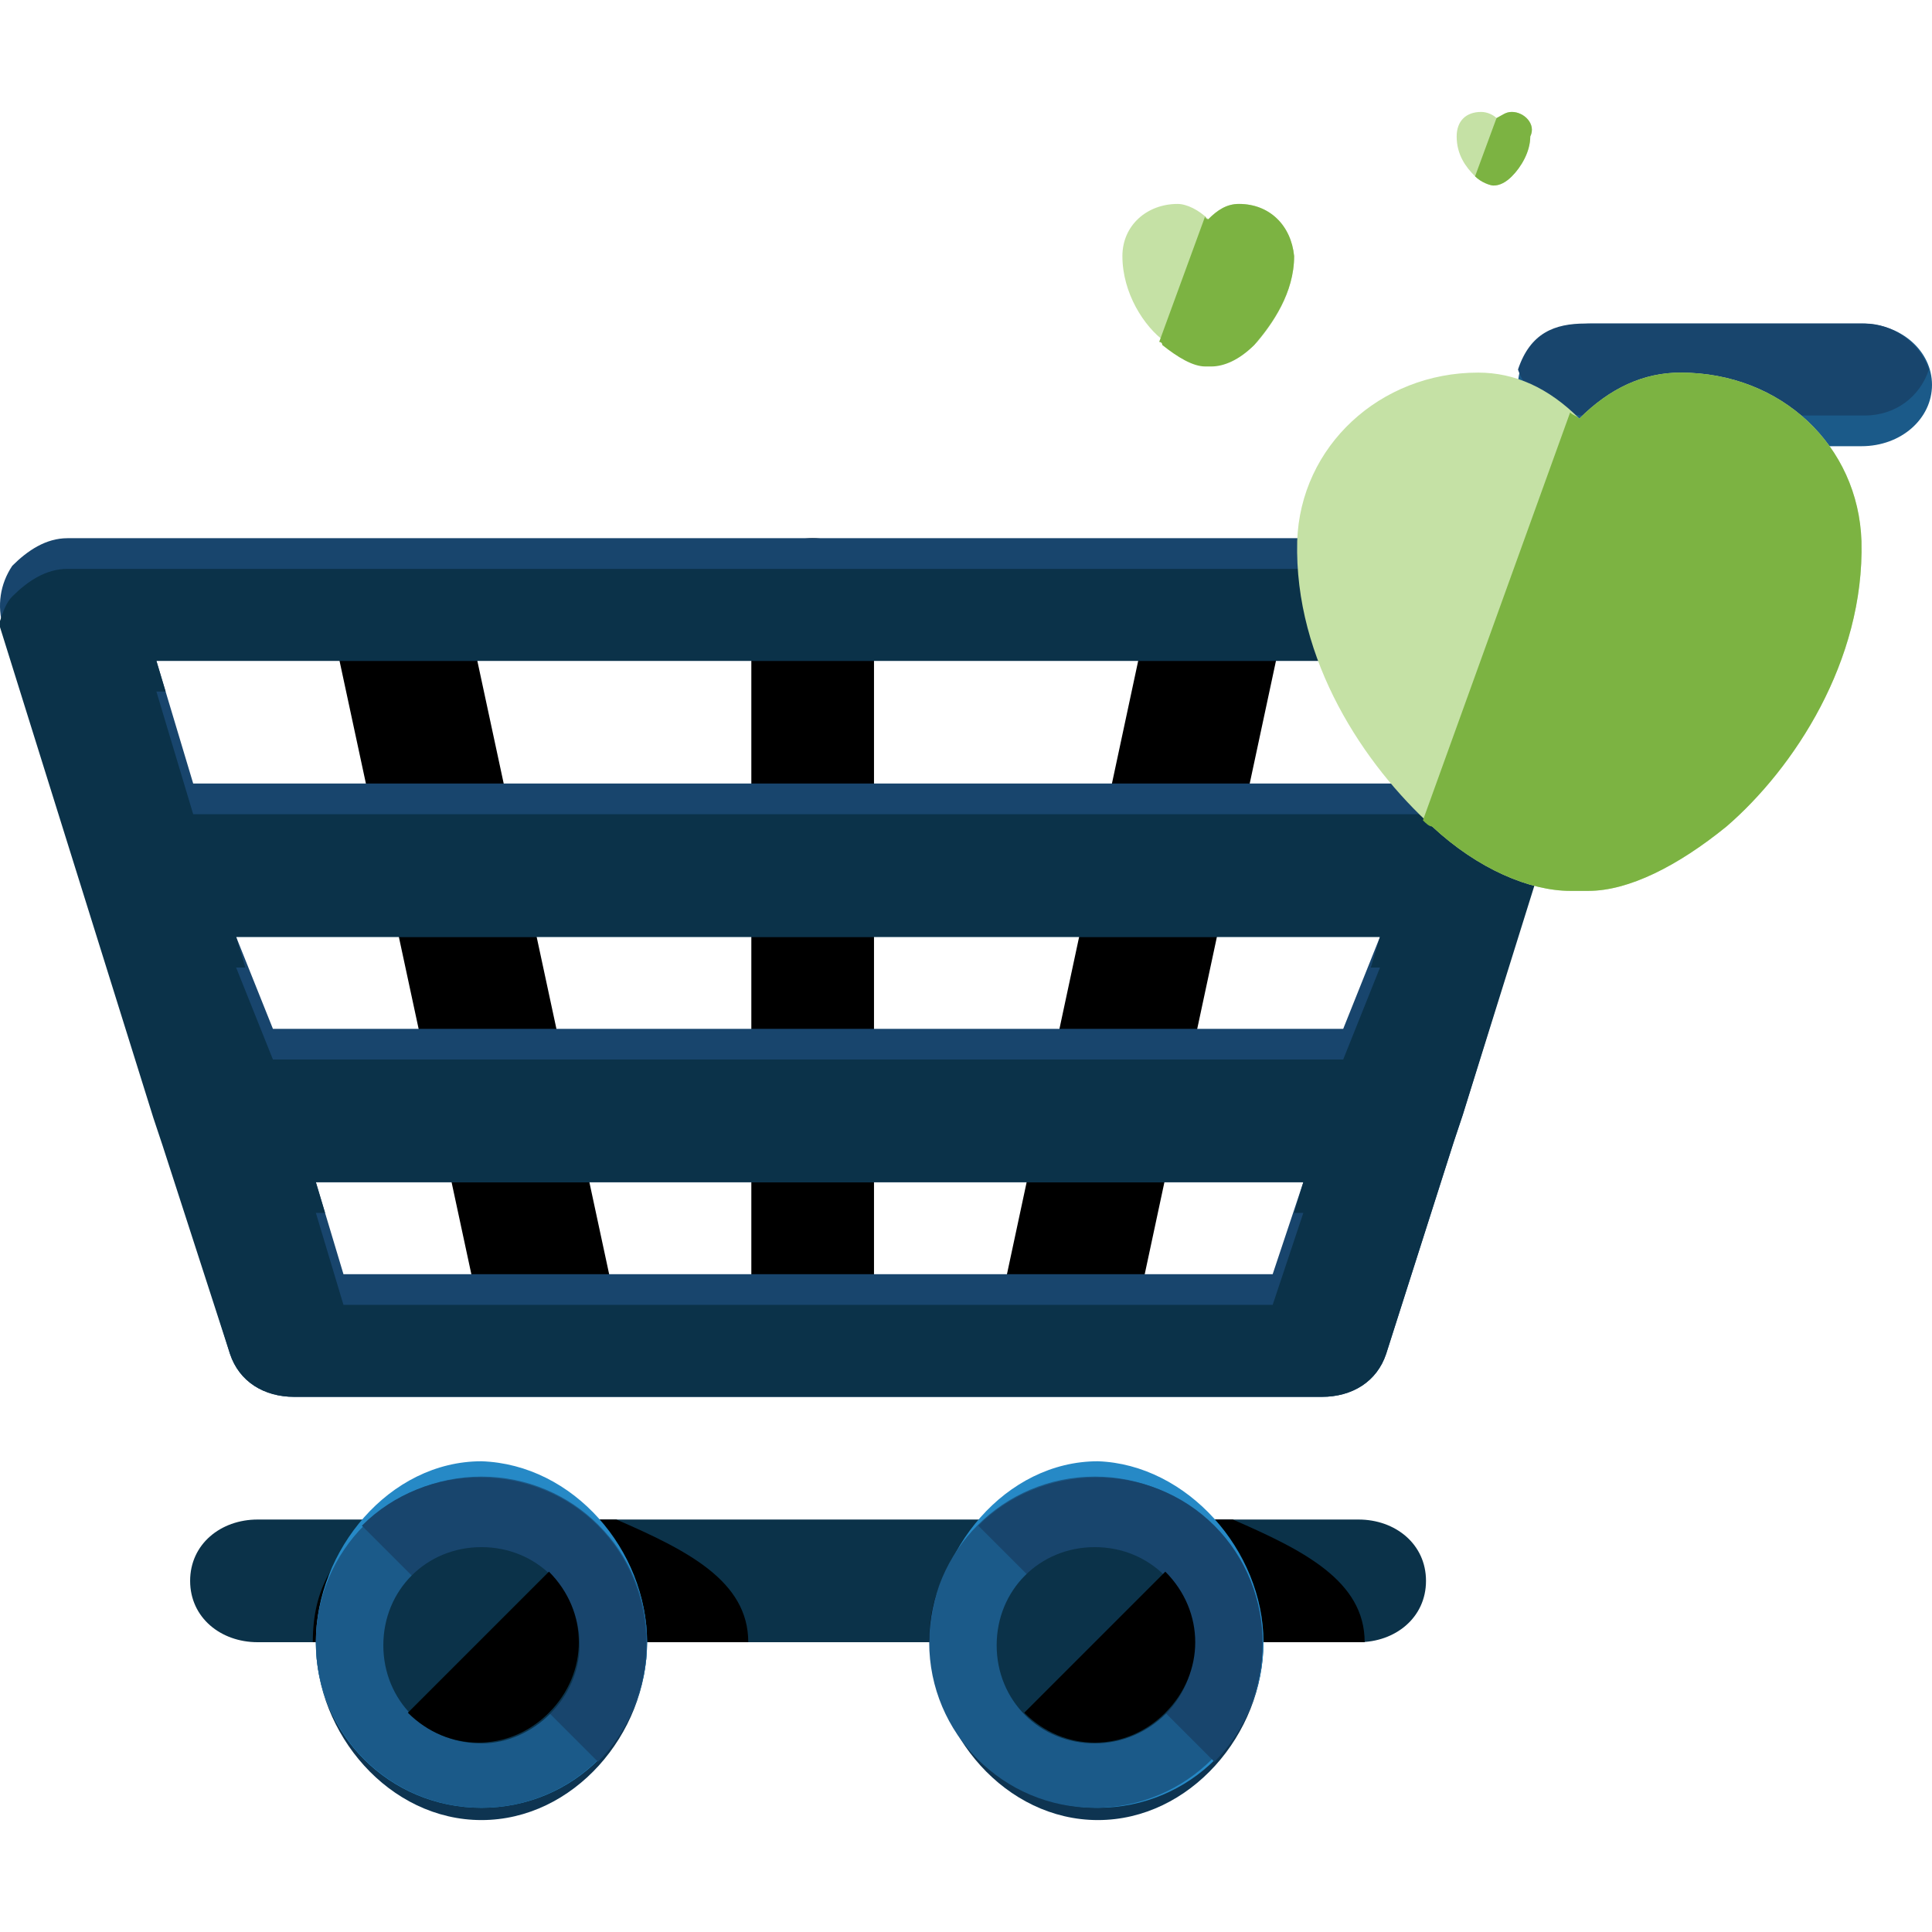
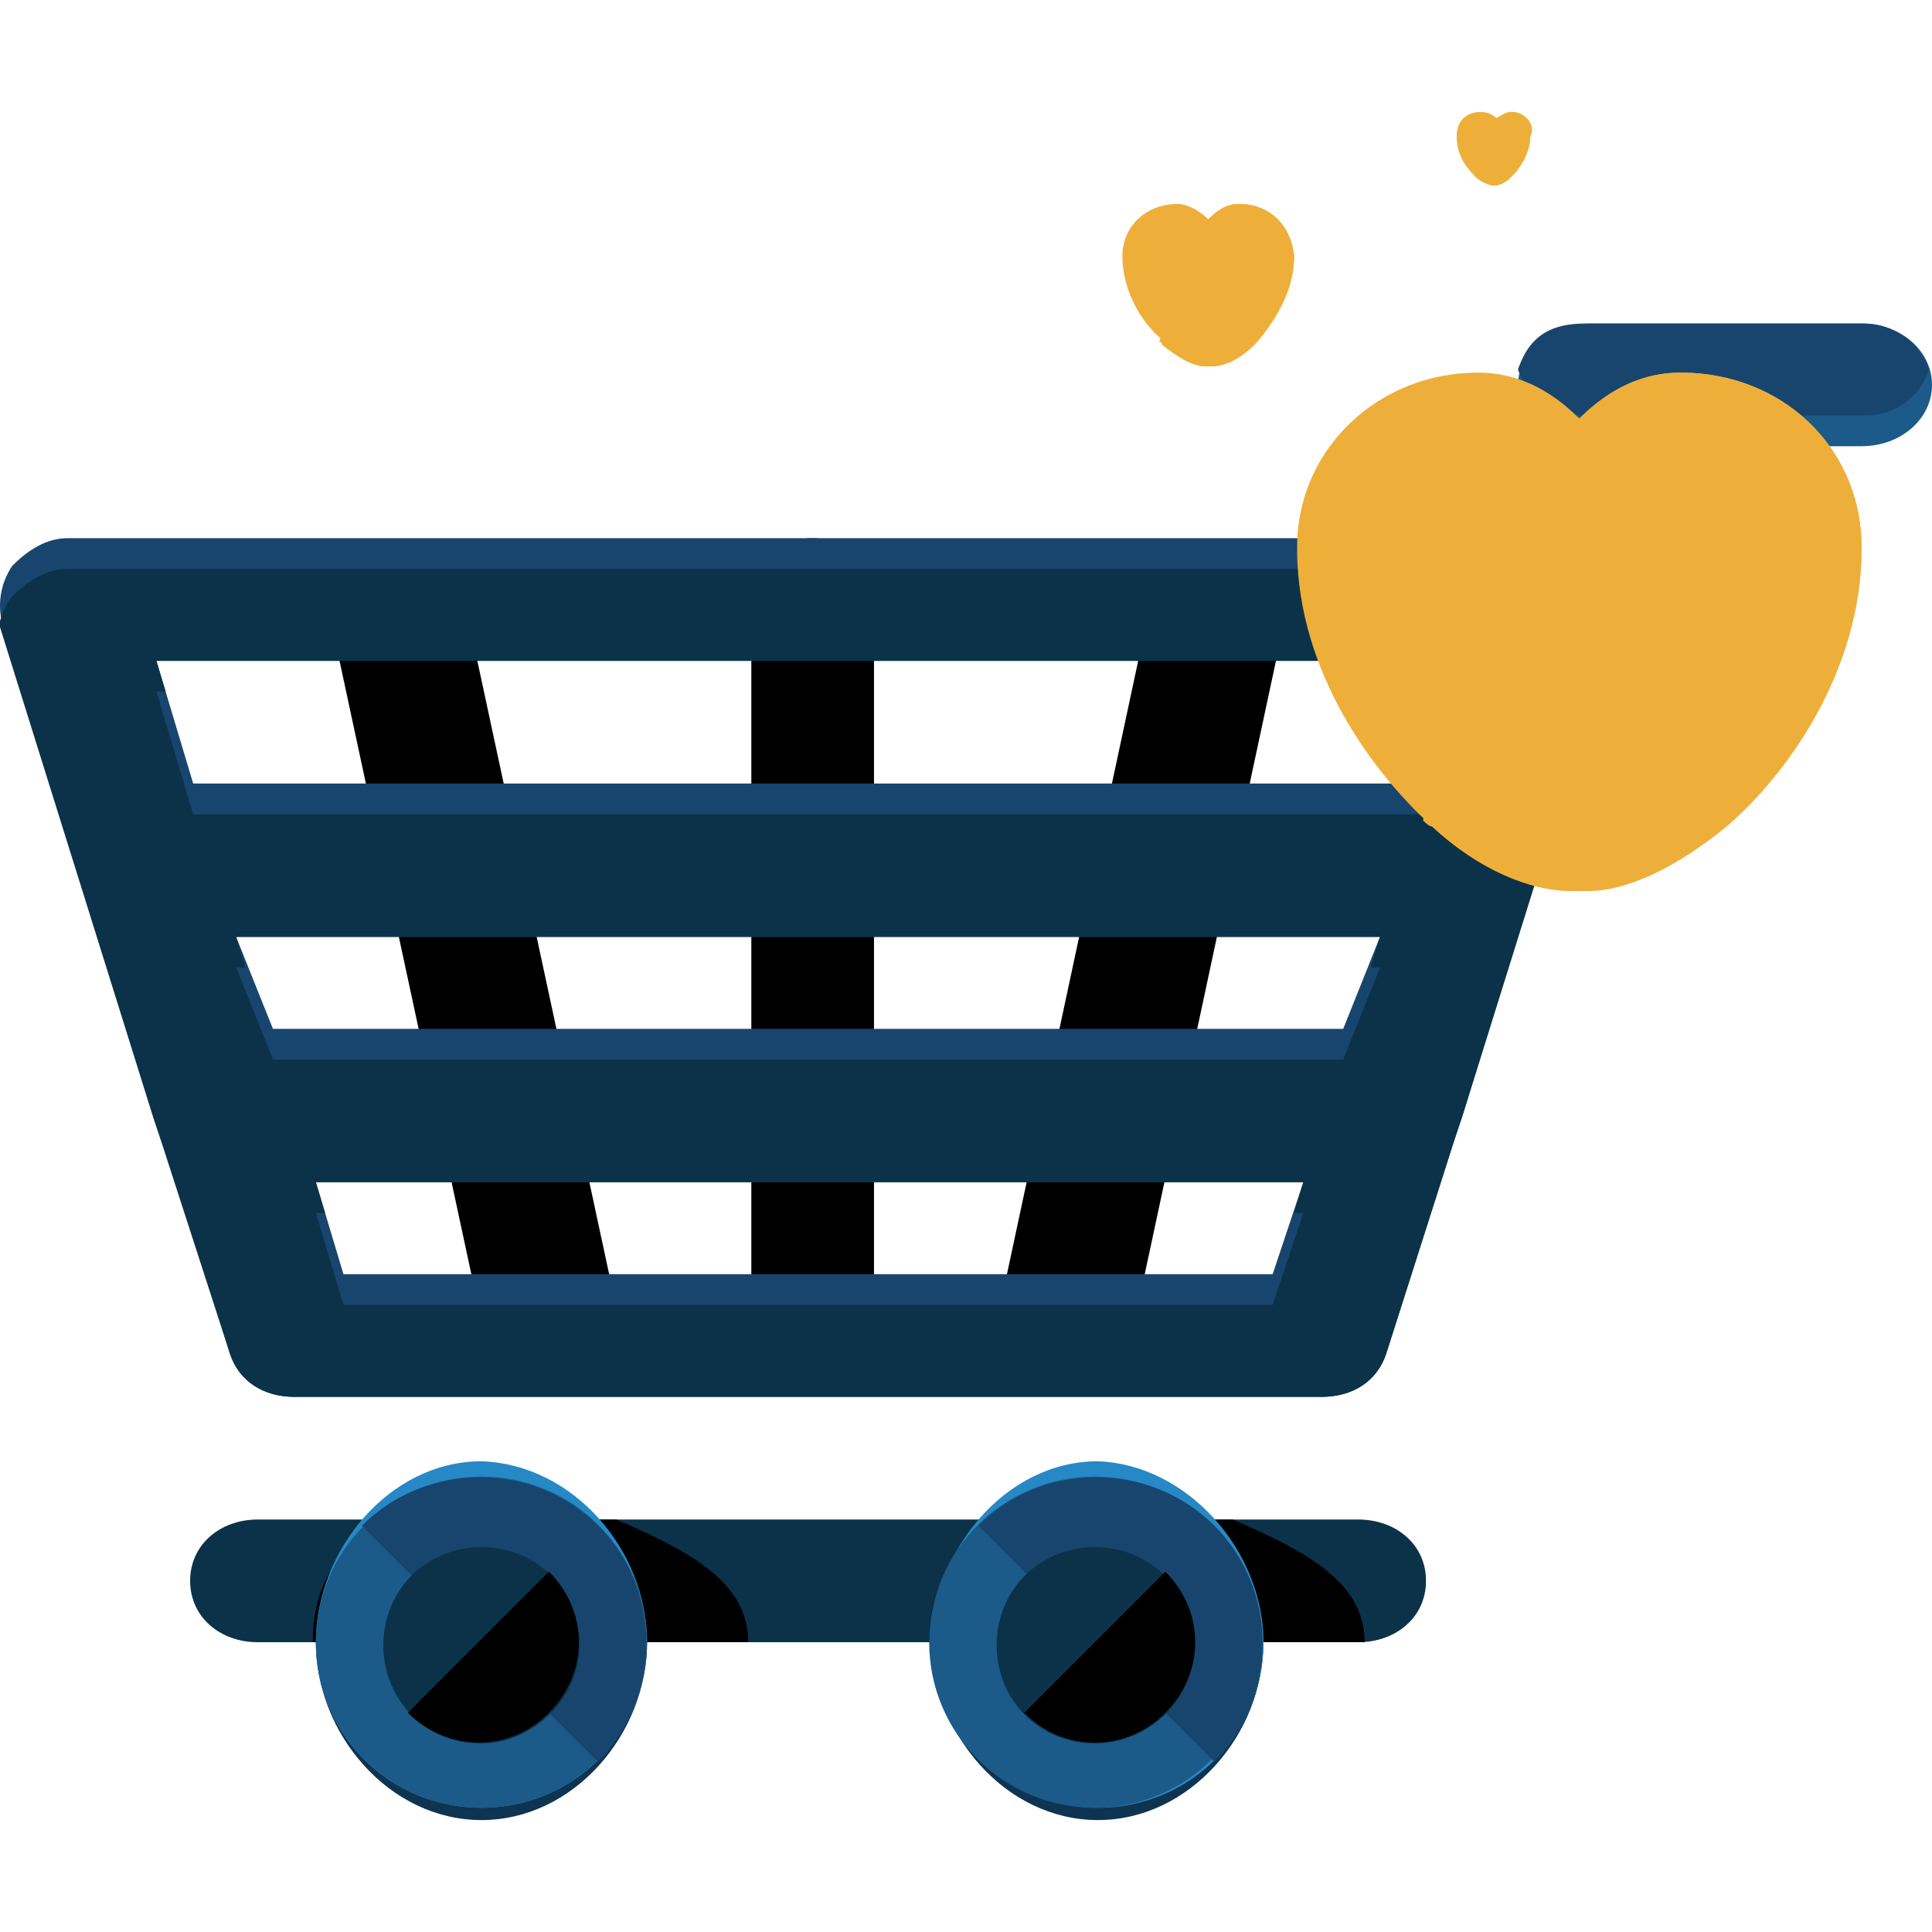
<svg xmlns="http://www.w3.org/2000/svg" version="1.1" id="Layer_1" x="0px" y="0px" viewBox="0 0 504 504" style="enable-background:new 0 0 504 504;" xml:space="preserve">
  <path d="M143.2,362c-8,0-15.2-5.6-16.8-13.6L87.2,166c-2.4-9.6,4-18.4,13.6-20.8c9.6-2.4,18.4,4,20.8,13.6l39.2,182.4  c1.6,9.6-4,18.4-13.6,20.8C145.6,362,144.8,362,143.2,362z" />
  <path d="M278.4,362c-0.8,0-2.4,0-4,0c-9.6-2.4-15.2-11.2-13.6-20.8L300,158c2.4-9.6,11.2-15.2,20.8-13.6  c9.6,2.4,15.2,11.2,13.6,20.8l-39.2,183.2C293.6,356.4,286.4,362,278.4,362z" />
  <path d="M212,358c-9.6,0-16-8-16-17.6V158c0-9.6,6.4-17.6,16-17.6s16,8,16,17.6v182.4C228,350.8,221.6,358,212,358z" />
  <path style="fill:#18456D;" d="M420.8,163.6c1.6-5.6,0.8-11.2-2.4-16c-3.2-4-8.8-7.2-14.4-7.2H17.6c-5.6,0-10.4,3.2-14.4,7.2  c-3.2,4.8-4,10.4-2.4,16l40,128l2.4,7.2L60,353.2c2.4,7.2,8.8,11.2,16.8,11.2h268c8,0,14.4-4,16.8-11.2l17.6-55.2l2.4-7.2  L420.8,163.6z M61.6,244.4H360l-9.6,24H71.2L61.6,244.4z M380.8,172.4l-9.6,32H50.4l-9.6-32H380.8z M89.6,332.4l-7.2-24H340l-8,24  H89.6z" />
  <g>
    <path style="fill:#0B3249;" d="M404,148.4H17.6c-5.6,0-10.4,3.2-14.4,7.2c-1.6,1.6-2.4,4-3.2,6.4c0,0,0,0.8,0,1.6l40,128l2.4,7.2   L60,353.2c2.4,7.2,8.8,11.2,16.8,11.2h268c8,0,14.4-4,16.8-11.2l17.6-55.2l2.4-7.2l40-128V162c-0.8-2.4-1.6-4.8-3.2-6.4   C415.2,151.6,409.6,148.4,404,148.4z M340,316.4l-8,24H89.6l-7.2-24h2.4l-2.4-8H340l-2.4,8H340z M360,252.4l-9.6,24H71.2l-9.6-24   H64l-2.4-8H360l-2.4,8H360z M380.8,180.4l-9.6,32H50.4l-9.6-32h2.4l-2.4-8h340l-2.4,8H380.8z" />
    <path style="fill:#0B3249;" d="M354.4,428.4H67.2c-9.6,0-17.6-6.4-17.6-16s8-16,17.6-16h287.2c9.6,0,17.6,6.4,17.6,16   S364,428.4,354.4,428.4z" />
  </g>
  <path d="M81.6,428.4h113.6c0-16-16-24-34.4-32H99.2C88.8,404.4,81.6,412.4,81.6,428.4z" />
  <path style="fill:#0E3451;" d="M168.8,428.4c0,24-19.2,46.4-43.2,46.4s-43.2-22.4-43.2-46.4s19.2-43.2,43.2-43.2  S168.8,404.4,168.8,428.4z" />
  <path style="fill:#2689C6;" d="M168.8,428.4c0,24-19.2,43.2-43.2,43.2s-43.2-19.2-43.2-43.2s19.2-47.2,43.2-47.2  C149.6,382,168.8,404.4,168.8,428.4z" />
  <circle style="fill:#1B5A89;" cx="125.6" cy="428.4" r="43.2" />
  <path style="fill:#18456D;" d="M94.4,398c16.8-16.8,44.8-16.8,61.6,0s16.8,44.8,0,61.6" />
  <path style="fill:#0B3249;" d="M125.6,454.8c-14.4,0-25.6-11.2-25.6-25.6s11.2-25.6,25.6-25.6s25.6,11.2,25.6,25.6  C151.2,442.8,139.2,454.8,125.6,454.8z" />
  <path d="M143.2,410c10.4,10.4,10.4,26.4,0,36.8s-26.4,10.4-36.8,0" />
  <path d="M242.4,428.4H356c0-16-16-24-34.4-32H260C249.6,404.4,242.4,412.4,242.4,428.4z" />
  <path style="fill:#0E3451;" d="M329.6,428.4c0,24-19.2,46.4-43.2,46.4s-43.2-22.4-43.2-46.4s19.2-43.2,43.2-43.2  C309.6,385.2,329.6,404.4,329.6,428.4z" />
  <path style="fill:#2689C6;" d="M329.6,428.4c0,24-19.2,43.2-43.2,43.2s-43.2-19.2-43.2-43.2s19.2-47.2,43.2-47.2  C309.6,382,329.6,404.4,329.6,428.4z" />
  <circle style="fill:#1B5A89;" cx="285.6" cy="428.4" r="43.2" />
  <path style="fill:#18456D;" d="M255.2,398c16.8-16.8,44.8-16.8,61.6,0c16.8,16.8,16.8,44.8,0,61.6" />
  <path style="fill:#0B3249;" d="M285.6,454.8c-14.4,0-25.6-11.2-25.6-25.6s11.2-25.6,25.6-25.6s25.6,11.2,25.6,25.6  C312,442.8,300,454.8,285.6,454.8z" />
  <path d="M304,410c10.4,10.4,10.4,26.4,0,36.8s-26.4,10.4-36.8,0" />
  <path style="fill:#1B5A89;" d="M504,100.4c0,8.8-8,16-18.4,16h-70.4c-10.4,0-19.2-7.2-19.2-16l0,0c0-8.8,8.8-16,19.2-16h70.4  C496,84.4,504,91.6,504,100.4L504,100.4z" />
  <path style="fill:#18456D;" d="M413.6,84.4c-8,0-14.4,2.4-17.6,12c2.4,7.2,9.6,12,17.6,12h72.8c8,0,14.4-4.8,16.8-12  c-2.4-7.2-9.6-12-16.8-12H413.6z" />
-   <path style="fill:#c5e1a5;" d="M438.4,97.2c-9.6,0-18.4,4-26.4,12c-8-8-16.8-12-26.4-12c-25.6,0-46.4,19.2-47.2,44  c-0.8,31.2,17.6,58.4,35.2,74.4c12,11.2,25.6,16.8,36,16.8c0.8,0,1.6,0,2.4,0s1.6,0,2.4,0c10.4,0,23.2-6.4,36-16.8  c17.6-15.2,36-43.2,35.2-74.4C484.8,116.4,464.8,97.2,438.4,97.2z" />
-   <path style="fill:#7cb342;" d="M438.4,97.2c-9.6,0-18.4,4-26.4,12c-0.8-0.8-1.6-0.8-2.4-1.6L371.2,214c0.8,0.8,1.6,1.6,2.4,1.6  c12,11.2,25.6,16.8,36,16.8c0.8,0,1.6,0,2.4,0s1.6,0,2.4,0c10.4,0,23.2-6.4,36-16.8c17.6-15.2,36-43.2,35.2-74.4  C484.8,116.4,464.8,97.2,438.4,97.2z" />
-   <path style="fill:#c5e1a5;" d="M323.2,53.2c-3.2,0-5.6,1.6-8,4c-2.4-2.4-5.6-4-8-4c-8,0-14.4,5.6-14.4,13.6  c0,9.6,5.6,18.4,11.2,22.4c4,3.2,8,5.6,11.2,5.6h0.8h0.8c3.2,0,7.2-1.6,11.2-5.6c4-4.8,9.6-12.8,9.6-22.4  C336.8,58.8,331.2,53.2,323.2,53.2z" />
-   <path style="fill:#7cb342;" d="M323.2,53.2c-3.2,0-5.6,1.6-8,4c0,0-0.8,0-0.8-0.8l-12,32.8c0,0,0.8,0,0.8,0.8c4,3.2,8,5.6,11.2,5.6  h0.8h0.8c3.2,0,7.2-1.6,11.2-5.6c4.8-5.6,10.4-13.6,10.4-23.2C336.8,58.8,331.2,53.2,323.2,53.2z" />
-   <path style="fill:#c5e1a5;" d="M394.4,29.2c-1.6,0-2.4,0.8-4,1.6c-0.8-0.8-2.4-1.6-4-1.6c-4,0-6.4,2.4-6.4,6.4c0,4.8,2.4,8,4.8,10.4  c1.6,1.6,4,2.4,4.8,2.4l0,0l0,0c1.6,0,3.2-0.8,4.8-2.4c2.4-2.4,4.8-6.4,4.8-10.4C400.8,32.4,397.6,29.2,394.4,29.2z" />
-   <path style="fill:#7cb342;" d="M394.4,29.2c-1.6,0-2.4,0.8-4,1.6l0,0L384.8,46l0,0c1.6,1.6,4,2.4,4.8,2.4l0,0l0,0  c1.6,0,3.2-0.8,4.8-2.4c2.4-2.4,4.8-6.4,4.8-10.4C400.8,32.4,397.6,29.2,394.4,29.2z" />
+   <path style="fill:#eeaf3a;" d="M438.4,97.2c-9.6,0-18.4,4-26.4,12c-8-8-16.8-12-26.4-12c-25.6,0-46.4,19.2-47.2,44  c-0.8,31.2,17.6,58.4,35.2,74.4c12,11.2,25.6,16.8,36,16.8c0.8,0,1.6,0,2.4,0s1.6,0,2.4,0c10.4,0,23.2-6.4,36-16.8  c17.6-15.2,36-43.2,35.2-74.4C484.8,116.4,464.8,97.2,438.4,97.2z" />
+   <path style="fill:#eeaf3a;" d="M438.4,97.2c-9.6,0-18.4,4-26.4,12c-0.8-0.8-1.6-0.8-2.4-1.6L371.2,214c0.8,0.8,1.6,1.6,2.4,1.6  c12,11.2,25.6,16.8,36,16.8c0.8,0,1.6,0,2.4,0s1.6,0,2.4,0c10.4,0,23.2-6.4,36-16.8c17.6-15.2,36-43.2,35.2-74.4  C484.8,116.4,464.8,97.2,438.4,97.2z" />
+   <path style="fill:#eeaf3a;" d="M323.2,53.2c-3.2,0-5.6,1.6-8,4c-2.4-2.4-5.6-4-8-4c-8,0-14.4,5.6-14.4,13.6  c0,9.6,5.6,18.4,11.2,22.4c4,3.2,8,5.6,11.2,5.6h0.8h0.8c3.2,0,7.2-1.6,11.2-5.6c4-4.8,9.6-12.8,9.6-22.4  C336.8,58.8,331.2,53.2,323.2,53.2z" />
+   <path style="fill:#eeaf3a;" d="M323.2,53.2c-3.2,0-5.6,1.6-8,4c0,0-0.8,0-0.8-0.8l-12,32.8c0,0,0.8,0,0.8,0.8c4,3.2,8,5.6,11.2,5.6  h0.8h0.8c3.2,0,7.2-1.6,11.2-5.6c4.8-5.6,10.4-13.6,10.4-23.2C336.8,58.8,331.2,53.2,323.2,53.2z" />
+   <path style="fill:#eeaf3a;" d="M394.4,29.2c-1.6,0-2.4,0.8-4,1.6c-0.8-0.8-2.4-1.6-4-1.6c-4,0-6.4,2.4-6.4,6.4c0,4.8,2.4,8,4.8,10.4  c1.6,1.6,4,2.4,4.8,2.4l0,0l0,0c1.6,0,3.2-0.8,4.8-2.4c2.4-2.4,4.8-6.4,4.8-10.4C400.8,32.4,397.6,29.2,394.4,29.2z" />
+   <path style="fill:#eeaf3a;" d="M394.4,29.2c-1.6,0-2.4,0.8-4,1.6l0,0L384.8,46l0,0c1.6,1.6,4,2.4,4.8,2.4l0,0l0,0  c1.6,0,3.2-0.8,4.8-2.4c2.4-2.4,4.8-6.4,4.8-10.4C400.8,32.4,397.6,29.2,394.4,29.2z" />
  <g>
</g>
  <g>
</g>
  <g>
</g>
  <g>
</g>
  <g>
</g>
  <g>
</g>
  <g>
</g>
  <g>
</g>
  <g>
</g>
  <g>
</g>
  <g>
</g>
  <g>
</g>
  <g>
</g>
  <g>
</g>
  <g>
</g>
</svg>
